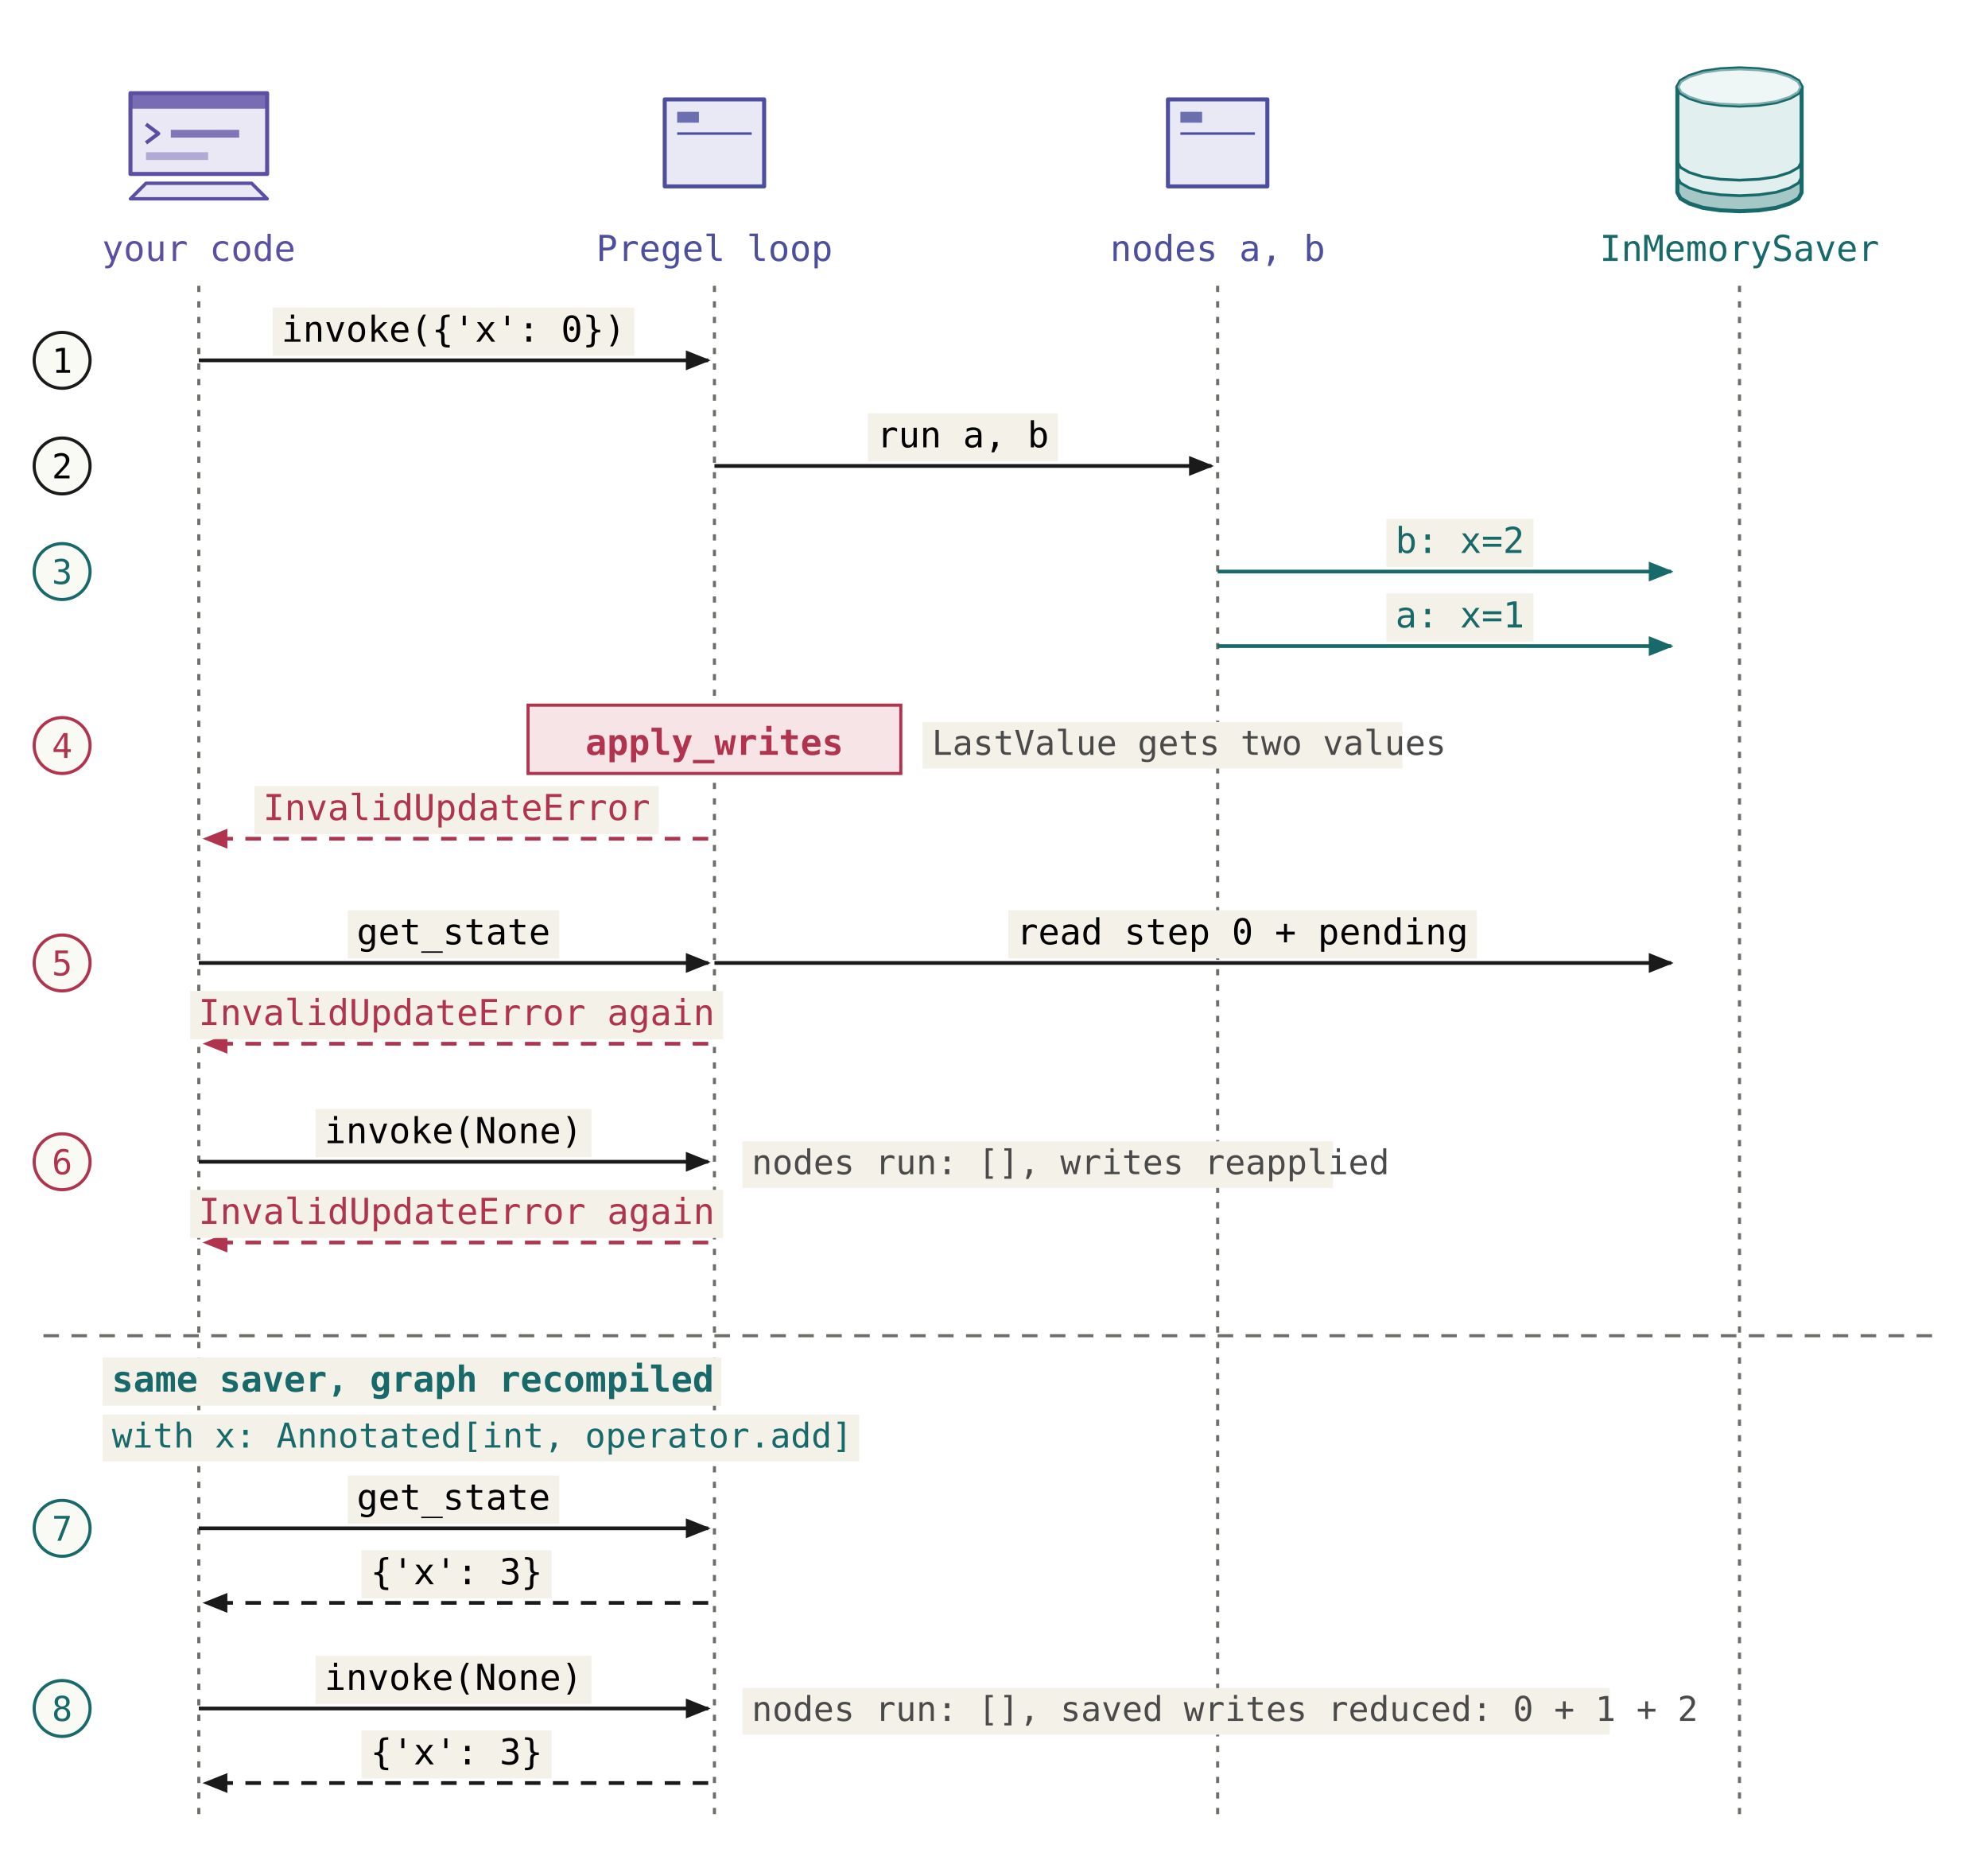
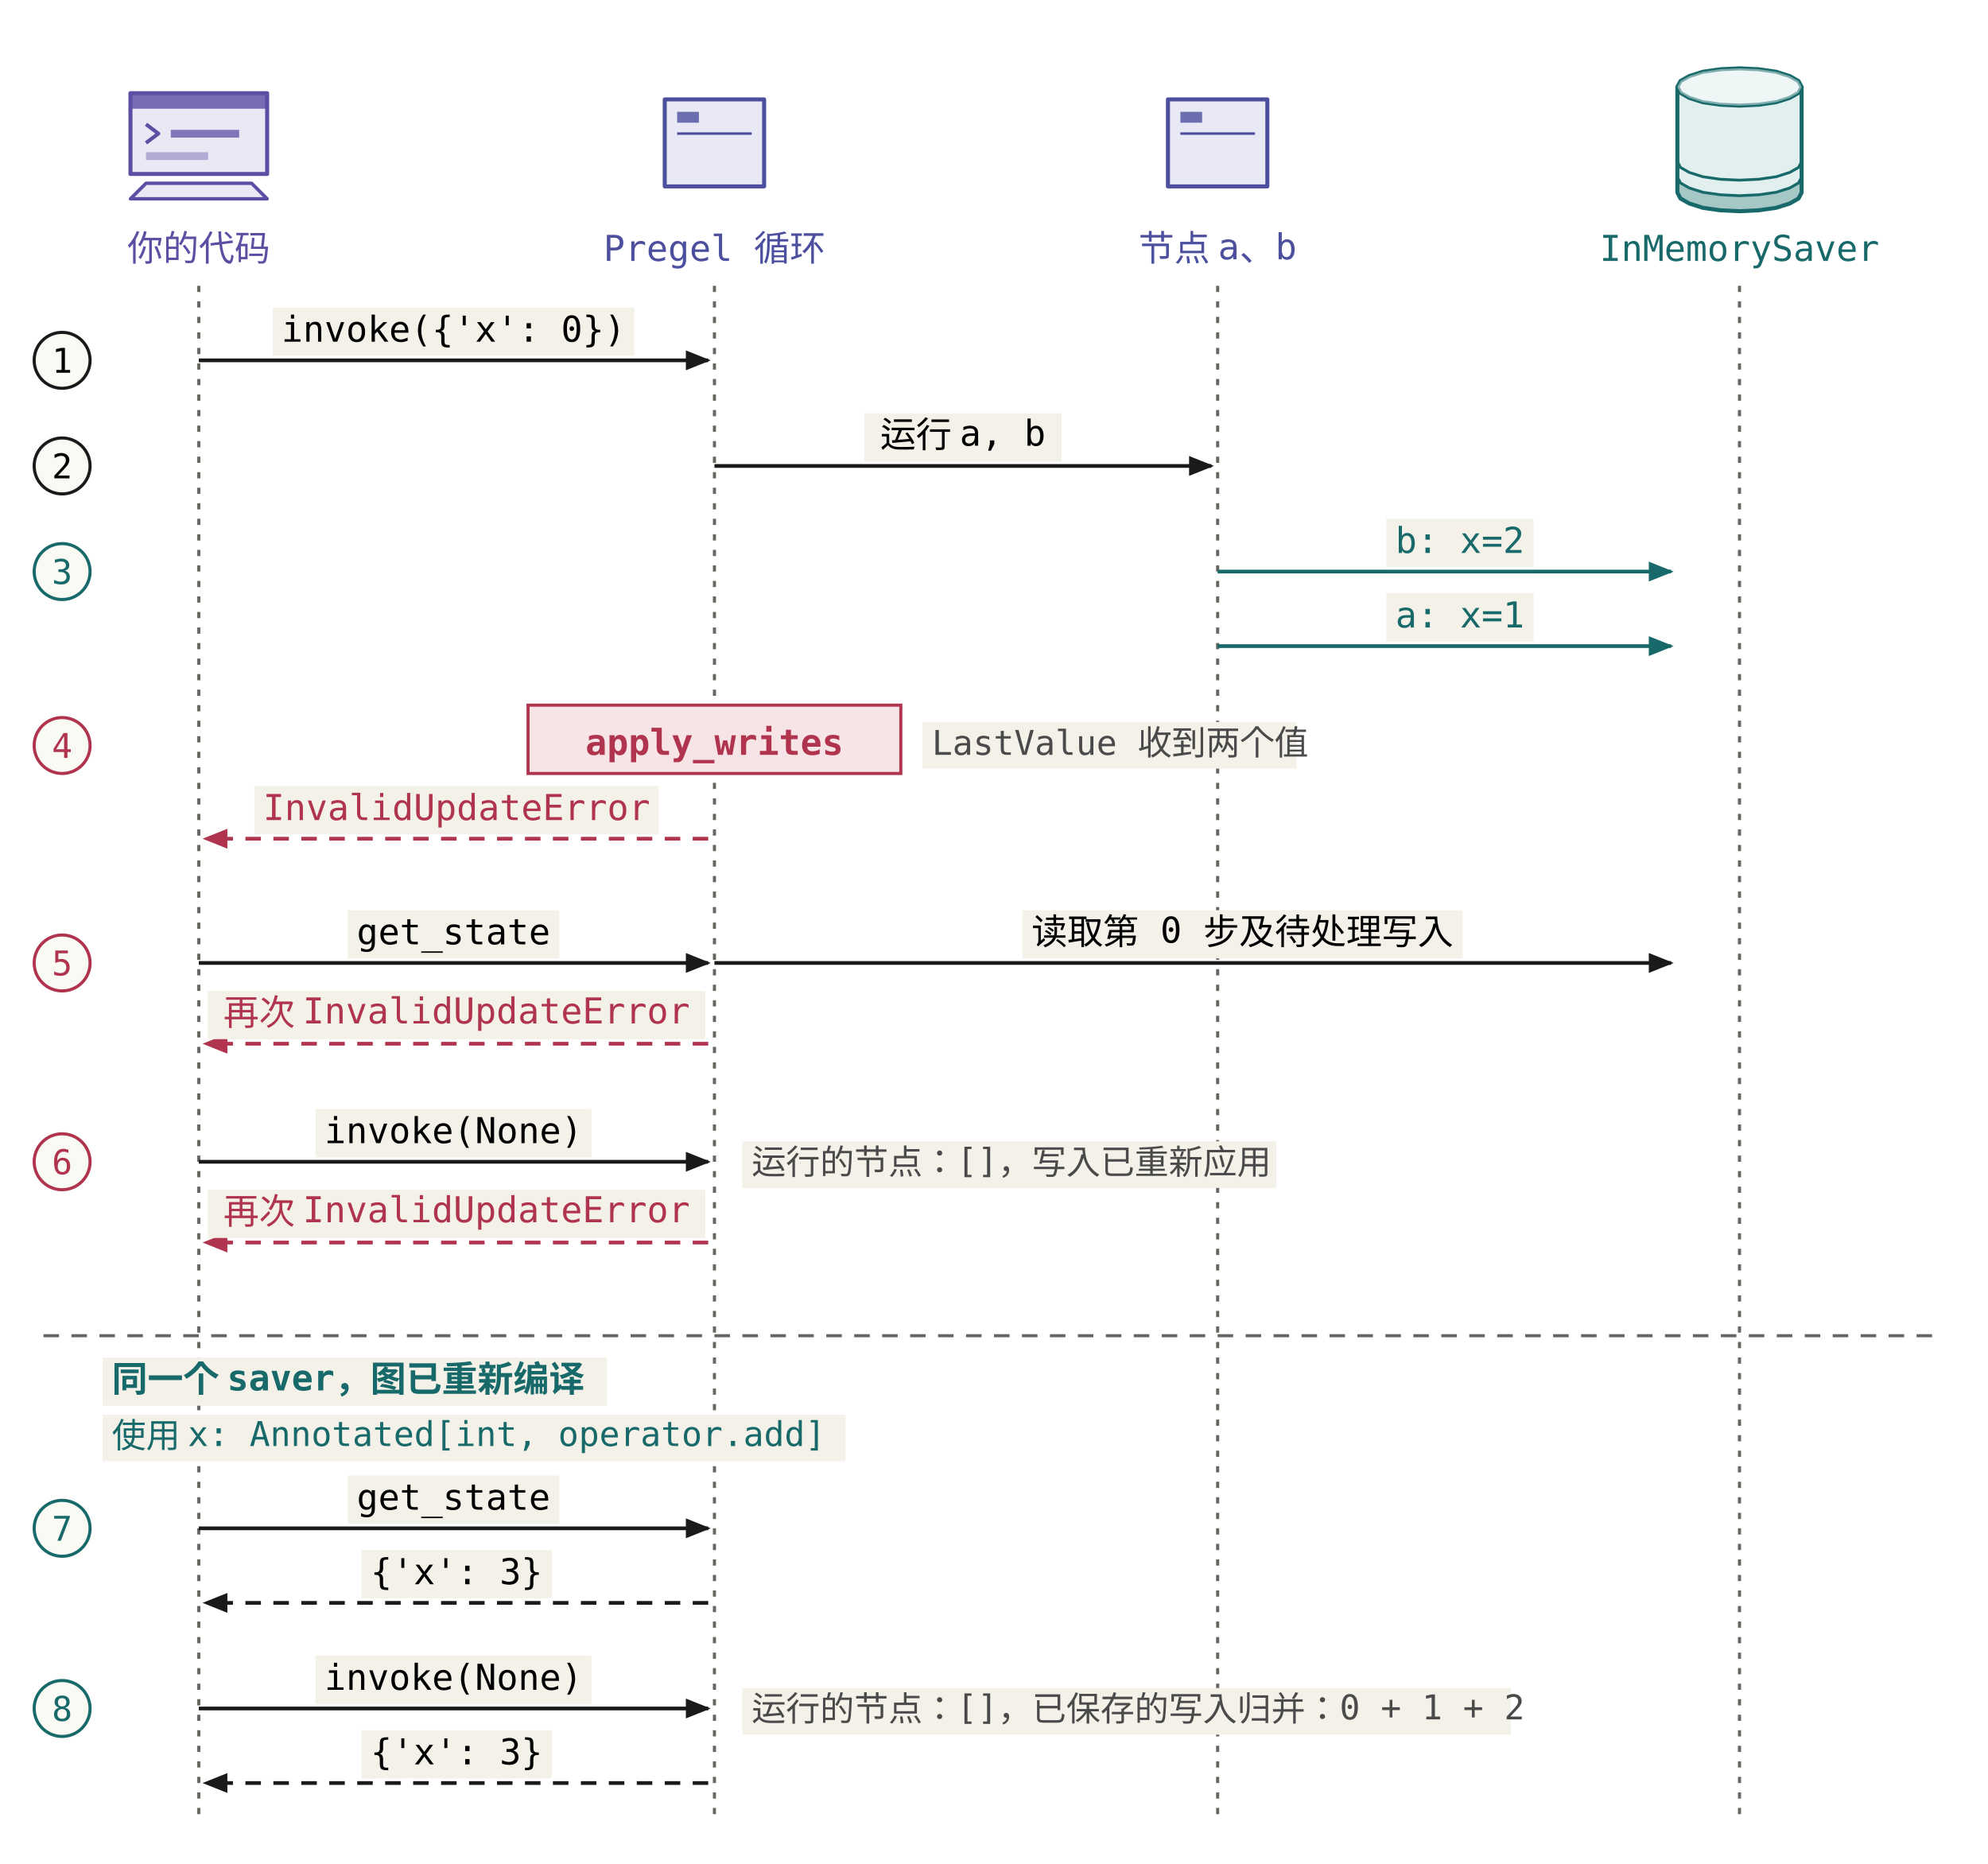
<svg xmlns="http://www.w3.org/2000/svg" viewBox="0 0 640 600" role="img" aria-labelledby="fig-2-2-title fig-2-2-desc" font-family="JetBrains Mono, ui-monospace, monospace">
  <defs>
    <marker id="fig-2-2-head-ink" viewBox="0 0 10 10" refX="9" refY="5" markerWidth="8" markerHeight="8" markerUnits="userSpaceOnUse" orient="auto-start-reverse">
      <path d="M0 1 L10 5 L0 9 z" fill="var(--m-ink, #1a1a1a)" />
    </marker>
    <marker id="fig-2-2-head-teal" viewBox="0 0 10 10" refX="9" refY="5" markerWidth="8" markerHeight="8" markerUnits="userSpaceOnUse" orient="auto-start-reverse">
      <path d="M0 1 L10 5 L0 9 z" fill="var(--m-teal-ink, #18696a)" />
    </marker>
    <marker id="fig-2-2-head-rose" viewBox="0 0 10 10" refX="9" refY="5" markerWidth="8" markerHeight="8" markerUnits="userSpaceOnUse" orient="auto-start-reverse">
      <path d="M0 1 L10 5 L0 9 z" fill="var(--m-rose-ink, #b0344d)" />
    </marker>
  </defs>
  <polygon points="42,30 86,30 86,56 42,56" fill="var(--m-panel, #f3f1e8)" />
  <polygon points="42,30 86,30 86,56 42,56" fill="var(--m-violet-fill, #ebe8f5)" stroke="var(--m-violet-ink, #5b4fa3)" stroke-width="1.3" stroke-linejoin="round" />
  <polygon points="42,30 86,30 86,35 42,35" fill="var(--m-violet-ink, #5b4fa3)" fill-opacity="0.8" />
  <path d="M47 40L51 43L47 46" fill="none" stroke="var(--m-violet-ink, #5b4fa3)" stroke-width="1.2" stroke-linejoin="round" />
  <polygon points="55,41.8 77,41.8 77,44.3 55,44.3" fill="var(--m-violet-ink, #5b4fa3)" fill-opacity="0.75" />
  <polygon points="47,49 67,49 67,51.5 47,51.5" fill="var(--m-violet-ink, #5b4fa3)" fill-opacity="0.4" />
  <polygon points="47,59 81,59 86,64 42,64" fill="var(--m-violet-fill, #ebe8f5)" stroke="var(--m-violet-ink, #5b4fa3)" stroke-width="1.1" stroke-linejoin="round" />
  <polygon points="214,32 246,32 246,60 214,60" fill="var(--m-panel, #f3f1e8)" />
  <polygon points="214,32 246,32 246,60 214,60" fill="var(--m-indigo-fill, #e9e9f6)" stroke="var(--m-indigo-ink, #4b4f9e)" stroke-width="1.3" stroke-linejoin="round" />
  <polygon points="218,36 225,36 225,39.5 218,39.5" fill="var(--m-indigo-ink, #4b4f9e)" fill-opacity="0.8" />
  <path d="M218 43L242 43" fill="none" stroke="var(--m-indigo-ink, #4b4f9e)" stroke-width="0.8" stroke-linejoin="round" />
  <polygon points="376,32 408,32 408,60 376,60" fill="var(--m-panel, #f3f1e8)" />
  <polygon points="376,32 408,32 408,60 376,60" fill="var(--m-indigo-fill, #e9e9f6)" stroke="var(--m-indigo-ink, #4b4f9e)" stroke-width="1.3" stroke-linejoin="round" />
  <polygon points="380,36 387,36 387,39.5 380,39.5" fill="var(--m-indigo-ink, #4b4f9e)" fill-opacity="0.8" />
  <path d="M380 43L404 43" fill="none" stroke="var(--m-indigo-ink, #4b4f9e)" stroke-width="0.8" stroke-linejoin="round" />
  <polygon points="540,28 540,62 541,63.9 543.8,65.5 548.2,66.9 553.8,67.7 560,68 566.2,67.7 571.8,66.9 576.2,65.5 579,63.9 580,62 580,28" fill="var(--m-panel, #f3f1e8)" />
  <polygon points="540,28 540,62 541,63.9 543.8,65.5 548.2,66.9 553.8,67.7 560,68 566.2,67.7 571.8,66.9 576.2,65.5 579,63.9 580,62 580,28" fill="var(--m-teal-fill, #e1efee)" stroke="var(--m-teal-ink, #18696a)" stroke-width="1.3" stroke-linejoin="round" />
  <polygon points="540,62 541,63.9 543.8,65.5 548.2,66.9 553.8,67.7 560,68 566.2,67.7 571.8,66.9 576.2,65.5 579,63.9 580,62 580,57 579,58.9 576.2,60.5 571.8,61.9 566.2,62.7 560,63 553.8,62.7 548.2,61.9 543.8,60.5 541,58.9 540,57" fill="var(--m-teal-ink, #18696a)" fill-opacity="0.3" />
  <path d="M540 57L541 58.9L543.8 60.5L548.2 61.9L553.8 62.7L560 63L566.2 62.7L571.8 61.9L576.2 60.5L579 58.9L580 57" fill="none" stroke="var(--m-teal-ink, #18696a)" stroke-width="0.9" stroke-linejoin="round" />
  <path d="M540 52L541 53.9L543.8 55.5L548.2 56.9L553.8 57.7L560 58L566.2 57.7L571.8 56.9L576.2 55.5L579 53.9L580 52" fill="none" stroke="var(--m-teal-ink, #18696a)" stroke-width="0.9" stroke-linejoin="round" />
  <polygon points="580,28 579,29.9 576.2,31.5 571.8,32.9 566.2,33.7 560,34 553.8,33.7 548.2,32.9 543.8,31.5 541,29.9 540,28 541,26.1 543.8,24.5 548.2,23.1 553.8,22.3 560,22 566.2,22.3 571.8,23.1 576.2,24.5 579,26.1" fill="var(--m-teal-fill, #e1efee)" stroke="var(--m-teal-ink, #18696a)" stroke-width="1.3" stroke-linejoin="round" />
  <polygon points="580,28 579,29.9 576.2,31.5 571.8,32.9 566.2,33.7 560,34 553.8,33.7 548.2,32.9 543.8,31.5 541,29.9 540,28 541,26.1 543.8,24.5 548.2,23.1 553.8,22.3 560,22 566.2,22.3 571.8,23.1 576.2,24.5 579,26.1" fill="var(--m-shine, #ffffff)" fill-opacity="0.45" />
-   <text x="64" y="84" font-size="11.5" text-anchor="middle" fill="var(--m-violet-ink, #5b4fa3)">your code</text>
-   <text x="230" y="84" font-size="11.5" text-anchor="middle" fill="var(--m-indigo-ink, #4b4f9e)">Pregel loop</text>
-   <text x="392" y="84" font-size="11.5" text-anchor="middle" fill="var(--m-indigo-ink, #4b4f9e)">nodes a, b</text>
+   <text x="64" y="84" font-size="11.5" text-anchor="middle" fill="var(--m-violet-ink, #5b4fa3)">你的代码</text>
+   <text x="230" y="84" font-size="11.5" text-anchor="middle" fill="var(--m-indigo-ink, #4b4f9e)">Pregel 循环</text>
+   <text x="392" y="84" font-size="11.5" text-anchor="middle" fill="var(--m-indigo-ink, #4b4f9e)">节点 a、b</text>
  <text x="560" y="84" font-size="11.5" text-anchor="middle" fill="var(--m-teal-ink, #18696a)">InMemorySaver</text>
-   <line x1="64" y1="92" x2="64" y2="584" stroke="var(--m-ink-mute, #6f6f6a)" stroke-width="1" stroke-dasharray="2 3" />
-   <line x1="230" y1="92" x2="230" y2="584" stroke="var(--m-ink-mute, #6f6f6a)" stroke-width="1" stroke-dasharray="2 3" />
-   <line x1="392" y1="92" x2="392" y2="584" stroke="var(--m-ink-mute, #6f6f6a)" stroke-width="1" stroke-dasharray="2 3" />
-   <line x1="560" y1="92" x2="560" y2="584" stroke="var(--m-ink-mute, #6f6f6a)" stroke-width="1" stroke-dasharray="2 3" />
+   <line x1="64" y1="92" x2="64" y2="584" stroke="var(--m-ink-mute, #666660)" stroke-width="1" stroke-dasharray="2 3" />
+   <line x1="230" y1="92" x2="230" y2="584" stroke="var(--m-ink-mute, #666660)" stroke-width="1" stroke-dasharray="2 3" />
+   <line x1="392" y1="92" x2="392" y2="584" stroke="var(--m-ink-mute, #666660)" stroke-width="1" stroke-dasharray="2 3" />
+   <line x1="560" y1="92" x2="560" y2="584" stroke="var(--m-ink-mute, #666660)" stroke-width="1" stroke-dasharray="2 3" />
  <g data-beat="1">
    <animate attributeName="opacity" values="0;0;1" keyTimes="0;0;1" calcMode="spline" keySplines="0 0 1 1;0.23 1 0.32 1" dur="0.45s" begin="indefinite" fill="freeze" />
    <animateTransform attributeName="transform" type="translate" values="0 4;0 4;0 0" keyTimes="0;0;1" calcMode="spline" keySplines="0 0 1 1;0.23 1 0.32 1" dur="0.45s" begin="indefinite" fill="freeze" />
    <circle cx="20" cy="116" r="9" fill="var(--m-paper, #fafaf5)" stroke="var(--m-ink, #1a1a1a)" stroke-width="1" />
    <text x="20" y="120" font-size="11" text-anchor="middle">1</text>
    <line x1="64" y1="116" x2="228" y2="116" stroke="var(--m-ink, #1a1a1a)" stroke-width="1.2" marker-end="url(#fig-2-2-head-ink)" />
    <circle class="m-packet" r="3.5" fill="var(--m-ink, #1a1a1a)" opacity="0">
      <animateMotion path="M64 116 L228 116" keyPoints="0;0;1;1" keyTimes="0;0;0.688;1" calcMode="linear" dur="0.8s" begin="indefinite" fill="freeze" />
      <animate attributeName="opacity" values="0;0;1;1;0" keyTimes="0;0;0.1;0.688;1" dur="0.8s" begin="indefinite" fill="freeze" />
    </circle>
    <rect class="m-knock" x="87.8" y="99.03" width="116.4" height="15.5" fill="var(--m-panel, #f3f1e8)" />
    <text x="146" y="110" font-size="11.5" text-anchor="middle">invoke({'x': 0})</text>
  </g>
  <g data-beat="2">
    <animate attributeName="opacity" values="0;0;1" keyTimes="0;0.571;1" calcMode="spline" keySplines="0 0 1 1;0.23 1 0.32 1" dur="1.05s" begin="indefinite" fill="freeze" />
    <animateTransform attributeName="transform" type="translate" values="0 4;0 4;0 0" keyTimes="0;0.571;1" calcMode="spline" keySplines="0 0 1 1;0.23 1 0.32 1" dur="1.05s" begin="indefinite" fill="freeze" />
    <circle cx="20" cy="150" r="9" fill="var(--m-paper, #fafaf5)" stroke="var(--m-ink, #1a1a1a)" stroke-width="1" />
    <text x="20" y="154" font-size="11" text-anchor="middle">2</text>
    <line x1="230" y1="150" x2="390" y2="150" stroke="var(--m-ink, #1a1a1a)" stroke-width="1.2" marker-end="url(#fig-2-2-head-ink)" />
    <circle class="m-packet" r="3.5" fill="var(--m-ink, #1a1a1a)" opacity="0">
      <animateMotion path="M230 150 L390 150" keyPoints="0;0;1;1" keyTimes="0;0.429;0.821;1" calcMode="linear" dur="1.4s" begin="indefinite" fill="freeze" />
      <animate attributeName="opacity" values="0;0;1;1;0" keyTimes="0;0.429;0.486;0.821;1" dur="1.4s" begin="indefinite" fill="freeze" />
    </circle>
-     <rect class="m-knock" x="279.4" y="133.03" width="61.2" height="15.5" fill="var(--m-panel, #f3f1e8)" />
-     <text x="310" y="144" font-size="11.5" text-anchor="middle">run a, b</text>
+     <rect class="m-knock" x="278.25" y="133.03" width="63.5" height="15.5" fill="var(--m-panel, #f3f1e8)" />
+     <text x="310" y="144" font-size="11.5" text-anchor="middle">运行 a, b</text>
  </g>
  <g data-beat="3">
    <animate attributeName="opacity" values="0;0;1" keyTimes="0;0.727;1" calcMode="spline" keySplines="0 0 1 1;0.23 1 0.32 1" dur="1.65s" begin="indefinite" fill="freeze" />
    <animateTransform attributeName="transform" type="translate" values="0 4;0 4;0 0" keyTimes="0;0.727;1" calcMode="spline" keySplines="0 0 1 1;0.23 1 0.32 1" dur="1.65s" begin="indefinite" fill="freeze" />
    <circle cx="20" cy="184" r="9" fill="var(--m-paper, #fafaf5)" stroke="var(--m-teal-ink, #18696a)" stroke-width="1" />
    <text x="20" y="188" font-size="11" text-anchor="middle" fill="var(--m-teal-ink, #18696a)">3</text>
    <line x1="392" y1="184" x2="538" y2="184" stroke="var(--m-teal-ink, #18696a)" stroke-width="1.2" marker-end="url(#fig-2-2-head-teal)" />
    <circle class="m-packet" r="3.5" fill="var(--m-teal-ink, #18696a)" opacity="0">
      <animateMotion path="M392 184 L538 184" keyPoints="0;0;1;1" keyTimes="0;0.6;0.875;1" calcMode="linear" dur="2s" begin="indefinite" fill="freeze" />
      <animate attributeName="opacity" values="0;0;1;1;0" keyTimes="0;0.6;0.64;0.875;1" dur="2s" begin="indefinite" fill="freeze" />
    </circle>
    <rect class="m-knock" x="446.3" y="167.03" width="47.4" height="15.5" fill="var(--m-panel, #f3f1e8)" />
    <text x="470" y="178" font-size="11.5" text-anchor="middle" fill="var(--m-teal-ink, #18696a)">b: x=2</text>
    <line x1="392" y1="208" x2="538" y2="208" stroke="var(--m-teal-ink, #18696a)" stroke-width="1.2" marker-end="url(#fig-2-2-head-teal)" />
    <circle class="m-packet" r="3.5" fill="var(--m-teal-ink, #18696a)" opacity="0">
      <animateMotion path="M392 208 L538 208" keyPoints="0;0;1;1" keyTimes="0;0.6;0.875;1" calcMode="linear" dur="2s" begin="indefinite" fill="freeze" />
      <animate attributeName="opacity" values="0;0;1;1;0" keyTimes="0;0.6;0.64;0.875;1" dur="2s" begin="indefinite" fill="freeze" />
    </circle>
    <rect class="m-knock" x="446.3" y="191.03" width="47.4" height="15.5" fill="var(--m-panel, #f3f1e8)" />
    <text x="470" y="202" font-size="11.5" text-anchor="middle" fill="var(--m-teal-ink, #18696a)">a: x=1</text>
  </g>
  <g data-beat="4">
    <animate attributeName="opacity" values="0;0;1" keyTimes="0;0.8;1" calcMode="spline" keySplines="0 0 1 1;0.23 1 0.32 1" dur="2.25s" begin="indefinite" fill="freeze" />
    <animateTransform attributeName="transform" type="translate" values="0 4;0 4;0 0" keyTimes="0;0.8;1" calcMode="spline" keySplines="0 0 1 1;0.23 1 0.32 1" dur="2.25s" begin="indefinite" fill="freeze" />
    <circle cx="20" cy="240" r="9" fill="var(--m-paper, #fafaf5)" stroke="var(--m-rose-ink, #b0344d)" stroke-width="1" />
    <text x="20" y="244" font-size="11" text-anchor="middle" fill="var(--m-rose-ink, #b0344d)">4</text>
    <rect x="170" y="227" width="120" height="22" fill="var(--m-rose-fill, #f7e4e7)" stroke="var(--m-rose-ink, #b0344d)" />
    <text x="230" y="243" font-size="11.5" text-anchor="middle" font-weight="700" fill="var(--m-rose-ink, #b0344d)">apply_writes</text>
-     <rect class="m-knock" x="297" y="232.42" width="154.5" height="15" fill="var(--m-panel, #f3f1e8)" />
-     <text x="300" y="243" font-size="11" class="m-serif" fill="var(--m-ink-soft, #4a4a4a)">LastValue gets two values</text>
+     <rect class="m-knock" x="297" y="232.42" width="120.4" height="15" fill="var(--m-panel, #f3f1e8)" />
+     <text x="300" y="243" font-size="11" class="m-serif" fill="var(--m-ink-soft, #4a4a4a)">LastValue 收到两个值</text>
    <line x1="228" y1="270" x2="66" y2="270" stroke="var(--m-rose-ink, #b0344d)" stroke-width="1.2" stroke-dasharray="5 4" marker-end="url(#fig-2-2-head-rose)" />
    <circle class="m-packet" r="3.5" fill="var(--m-rose-ink, #b0344d)" opacity="0">
      <animateMotion path="M228 270 L66 270" keyPoints="0;0;1;1" keyTimes="0;0.692;0.904;1" calcMode="linear" dur="2.6s" begin="indefinite" fill="freeze" />
      <animate attributeName="opacity" values="0;0;1;1;0" keyTimes="0;0.692;0.723;0.904;1" dur="2.6s" begin="indefinite" fill="freeze" />
    </circle>
    <rect class="m-knock" x="81.9" y="253.03" width="130.2" height="15.5" fill="var(--m-panel, #f3f1e8)" />
    <text x="147" y="264" font-size="11.5" text-anchor="middle" fill="var(--m-rose-ink, #b0344d)">InvalidUpdateError</text>
  </g>
  <g data-beat="5">
    <animate attributeName="opacity" values="0;0;1" keyTimes="0;0.842;1" calcMode="spline" keySplines="0 0 1 1;0.23 1 0.32 1" dur="2.85s" begin="indefinite" fill="freeze" />
    <animateTransform attributeName="transform" type="translate" values="0 4;0 4;0 0" keyTimes="0;0.842;1" calcMode="spline" keySplines="0 0 1 1;0.23 1 0.32 1" dur="2.85s" begin="indefinite" fill="freeze" />
    <circle cx="20" cy="310" r="9" fill="var(--m-paper, #fafaf5)" stroke="var(--m-rose-ink, #b0344d)" stroke-width="1" />
    <text x="20" y="314" font-size="11" text-anchor="middle" fill="var(--m-rose-ink, #b0344d)">5</text>
    <line x1="64" y1="310" x2="228" y2="310" stroke="var(--m-ink, #1a1a1a)" stroke-width="1.2" marker-end="url(#fig-2-2-head-ink)" />
    <circle class="m-packet" r="3.5" fill="var(--m-ink, #1a1a1a)" opacity="0">
      <animateMotion path="M64 310 L228 310" keyPoints="0;0;1;1" keyTimes="0;0.75;0.922;1" calcMode="linear" dur="3.2s" begin="indefinite" fill="freeze" />
      <animate attributeName="opacity" values="0;0;1;1;0" keyTimes="0;0.75;0.775;0.922;1" dur="3.2s" begin="indefinite" fill="freeze" />
    </circle>
    <rect class="m-knock" x="111.95" y="293.03" width="68.1" height="15.5" fill="var(--m-panel, #f3f1e8)" />
    <text x="146" y="304" font-size="11.5" text-anchor="middle">get_state</text>
    <line x1="230" y1="310" x2="538" y2="310" stroke="var(--m-ink, #1a1a1a)" stroke-width="1.2" marker-end="url(#fig-2-2-head-ink)" />
    <circle class="m-packet" r="3.5" fill="var(--m-ink, #1a1a1a)" opacity="0">
      <animateMotion path="M230 310 L538 310" keyPoints="0;0;1;1" keyTimes="0;0.75;0.922;1" calcMode="linear" dur="3.2s" begin="indefinite" fill="freeze" />
      <animate attributeName="opacity" values="0;0;1;1;0" keyTimes="0;0.75;0.775;0.922;1" dur="3.2s" begin="indefinite" fill="freeze" />
    </circle>
-     <rect class="m-knock" x="324.55" y="293.03" width="150.9" height="15.5" fill="var(--m-panel, #f3f1e8)" />
-     <text x="400" y="304" font-size="11.5" text-anchor="middle">read step 0 + pending</text>
+     <rect class="m-knock" x="329.15" y="293.03" width="141.7" height="15.5" fill="var(--m-panel, #f3f1e8)" />
+     <text x="400" y="304" font-size="11.5" text-anchor="middle">读取第 0 步及待处理写入</text>
    <line x1="228" y1="336" x2="66" y2="336" stroke="var(--m-rose-ink, #b0344d)" stroke-width="1.2" stroke-dasharray="5 4" marker-end="url(#fig-2-2-head-rose)" />
    <circle class="m-packet" r="3.5" fill="var(--m-rose-ink, #b0344d)" opacity="0">
      <animateMotion path="M228 336 L66 336" keyPoints="0;0;1;1" keyTimes="0;0.75;0.922;1" calcMode="linear" dur="3.2s" begin="indefinite" fill="freeze" />
      <animate attributeName="opacity" values="0;0;1;1;0" keyTimes="0;0.75;0.775;0.922;1" dur="3.2s" begin="indefinite" fill="freeze" />
    </circle>
-     <rect class="m-knock" x="61.2" y="319.03" width="171.6" height="15.5" fill="var(--m-panel, #f3f1e8)" />
-     <text x="147" y="330" font-size="11.5" text-anchor="middle" fill="var(--m-rose-ink, #b0344d)">InvalidUpdateError again</text>
+     <rect class="m-knock" x="66.95" y="319.03" width="160.1" height="15.5" fill="var(--m-panel, #f3f1e8)" />
+     <text x="147" y="330" font-size="11.5" text-anchor="middle" fill="var(--m-rose-ink, #b0344d)">再次 InvalidUpdateError</text>
  </g>
  <g data-beat="6">
    <animate attributeName="opacity" values="0;0;1" keyTimes="0;0.87;1" calcMode="spline" keySplines="0 0 1 1;0.23 1 0.32 1" dur="3.45s" begin="indefinite" fill="freeze" />
    <animateTransform attributeName="transform" type="translate" values="0 4;0 4;0 0" keyTimes="0;0.87;1" calcMode="spline" keySplines="0 0 1 1;0.23 1 0.32 1" dur="3.45s" begin="indefinite" fill="freeze" />
    <circle cx="20" cy="374" r="9" fill="var(--m-paper, #fafaf5)" stroke="var(--m-rose-ink, #b0344d)" stroke-width="1" />
    <text x="20" y="378" font-size="11" text-anchor="middle" fill="var(--m-rose-ink, #b0344d)">6</text>
    <line x1="64" y1="374" x2="228" y2="374" stroke="var(--m-ink, #1a1a1a)" stroke-width="1.2" marker-end="url(#fig-2-2-head-ink)" />
    <circle class="m-packet" r="3.5" fill="var(--m-ink, #1a1a1a)" opacity="0">
      <animateMotion path="M64 374 L228 374" keyPoints="0;0;1;1" keyTimes="0;0.789;0.934;1" calcMode="linear" dur="3.8s" begin="indefinite" fill="freeze" />
      <animate attributeName="opacity" values="0;0;1;1;0" keyTimes="0;0.789;0.811;0.934;1" dur="3.8s" begin="indefinite" fill="freeze" />
    </circle>
    <rect class="m-knock" x="101.6" y="357.03" width="88.8" height="15.5" fill="var(--m-panel, #f3f1e8)" />
    <text x="146" y="368" font-size="11.5" text-anchor="middle">invoke(None)</text>
-     <rect class="m-knock" x="239" y="367.42" width="190.14" height="15" fill="var(--m-panel, #f3f1e8)" />
-     <text x="242" y="378" font-size="11" class="m-serif" fill="var(--m-ink-soft, #4a4a4a)">nodes run: [], writes reapplied</text>
+     <rect class="m-knock" x="239" y="367.42" width="171.88" height="15" fill="var(--m-panel, #f3f1e8)" />
+     <text x="242" y="378" font-size="11" class="m-serif" fill="var(--m-ink-soft, #4a4a4a)">运行的节点：[]，写入已重新应用</text>
    <line x1="228" y1="400" x2="66" y2="400" stroke="var(--m-rose-ink, #b0344d)" stroke-width="1.2" stroke-dasharray="5 4" marker-end="url(#fig-2-2-head-rose)" />
    <circle class="m-packet" r="3.5" fill="var(--m-rose-ink, #b0344d)" opacity="0">
      <animateMotion path="M228 400 L66 400" keyPoints="0;0;1;1" keyTimes="0;0.789;0.934;1" calcMode="linear" dur="3.8s" begin="indefinite" fill="freeze" />
      <animate attributeName="opacity" values="0;0;1;1;0" keyTimes="0;0.789;0.811;0.934;1" dur="3.8s" begin="indefinite" fill="freeze" />
    </circle>
-     <rect class="m-knock" x="61.2" y="383.03" width="171.6" height="15.5" fill="var(--m-panel, #f3f1e8)" />
-     <text x="147" y="394" font-size="11.5" text-anchor="middle" fill="var(--m-rose-ink, #b0344d)">InvalidUpdateError again</text>
+     <rect class="m-knock" x="66.95" y="383.03" width="160.1" height="15.5" fill="var(--m-panel, #f3f1e8)" />
+     <text x="147" y="394" font-size="11.5" text-anchor="middle" fill="var(--m-rose-ink, #b0344d)">再次 InvalidUpdateError</text>
  </g>
  <g data-beat="7">
    <animate attributeName="opacity" values="0;0;1" keyTimes="0;0.889;1" calcMode="spline" keySplines="0 0 1 1;0.23 1 0.32 1" dur="4.05s" begin="indefinite" fill="freeze" />
    <animateTransform attributeName="transform" type="translate" values="0 4;0 4;0 0" keyTimes="0;0.889;1" calcMode="spline" keySplines="0 0 1 1;0.23 1 0.32 1" dur="4.05s" begin="indefinite" fill="freeze" />
-     <line x1="14" y1="430" x2="626" y2="430" stroke="var(--m-ink-mute, #6f6f6a)" stroke-width="1" stroke-dasharray="5 4" />
-     <rect class="m-knock" x="33" y="437.03" width="199.2" height="15.5" fill="var(--m-panel, #f3f1e8)" />
-     <text x="36" y="448" font-size="11.5" font-weight="700" fill="var(--m-teal-ink, #18696a)">same saver, graph recompiled</text>
-     <rect class="m-knock" x="33" y="455.42" width="243.6" height="15" fill="var(--m-panel, #f3f1e8)" />
-     <text x="36" y="466" font-size="11" fill="var(--m-teal-ink, #18696a)">with x: Annotated[int, operator.add]</text>
+     <line x1="14" y1="430" x2="626" y2="430" stroke="var(--m-ink-mute, #666660)" stroke-width="1" stroke-dasharray="5 4" />
+     <rect class="m-knock" x="33" y="437.03" width="162.4" height="15.5" fill="var(--m-panel, #f3f1e8)" />
+     <text x="36" y="448" font-size="11.5" font-weight="700" fill="var(--m-teal-ink, #18696a)">同一个 saver，图已重新编译</text>
+     <rect class="m-knock" x="33" y="455.42" width="239.2" height="15" fill="var(--m-panel, #f3f1e8)" />
+     <text x="36" y="466" font-size="11" fill="var(--m-teal-ink, #18696a)">使用 x: Annotated[int, operator.add]</text>
    <circle cx="20" cy="492" r="9" fill="var(--m-paper, #fafaf5)" stroke="var(--m-teal-ink, #18696a)" stroke-width="1" />
    <text x="20" y="496" font-size="11" text-anchor="middle" fill="var(--m-teal-ink, #18696a)">7</text>
    <line x1="64" y1="492" x2="228" y2="492" stroke="var(--m-ink, #1a1a1a)" stroke-width="1.2" marker-end="url(#fig-2-2-head-ink)" />
    <circle class="m-packet" r="3.5" fill="var(--m-ink, #1a1a1a)" opacity="0">
      <animateMotion path="M64 492 L228 492" keyPoints="0;0;1;1" keyTimes="0;0.818;0.943;1" calcMode="linear" dur="4.4s" begin="indefinite" fill="freeze" />
      <animate attributeName="opacity" values="0;0;1;1;0" keyTimes="0;0.818;0.836;0.943;1" dur="4.4s" begin="indefinite" fill="freeze" />
    </circle>
    <rect class="m-knock" x="111.95" y="475.03" width="68.1" height="15.5" fill="var(--m-panel, #f3f1e8)" />
    <text x="146" y="486" font-size="11.5" text-anchor="middle">get_state</text>
    <line x1="228" y1="516" x2="66" y2="516" stroke="var(--m-ink, #1a1a1a)" stroke-width="1.2" stroke-dasharray="5 4" marker-end="url(#fig-2-2-head-ink)" />
    <circle class="m-packet" r="3.5" fill="var(--m-ink, #1a1a1a)" opacity="0">
      <animateMotion path="M228 516 L66 516" keyPoints="0;0;1;1" keyTimes="0;0.818;0.943;1" calcMode="linear" dur="4.4s" begin="indefinite" fill="freeze" />
      <animate attributeName="opacity" values="0;0;1;1;0" keyTimes="0;0.818;0.836;0.943;1" dur="4.4s" begin="indefinite" fill="freeze" />
    </circle>
    <rect class="m-knock" x="116.4" y="499.03" width="61.2" height="15.5" fill="var(--m-panel, #f3f1e8)" />
    <text x="147" y="510" font-size="11.5" text-anchor="middle">{'x': 3}</text>
  </g>
  <g data-beat="8">
    <animate attributeName="opacity" values="0;0;1" keyTimes="0;0.903;1" calcMode="spline" keySplines="0 0 1 1;0.23 1 0.32 1" dur="4.65s" begin="indefinite" fill="freeze" />
    <animateTransform attributeName="transform" type="translate" values="0 4;0 4;0 0" keyTimes="0;0.903;1" calcMode="spline" keySplines="0 0 1 1;0.23 1 0.32 1" dur="4.65s" begin="indefinite" fill="freeze" />
    <circle cx="20" cy="550" r="9" fill="var(--m-paper, #fafaf5)" stroke="var(--m-teal-ink, #18696a)" stroke-width="1" />
    <text x="20" y="554" font-size="11" text-anchor="middle" fill="var(--m-teal-ink, #18696a)">8</text>
    <line x1="64" y1="550" x2="228" y2="550" stroke="var(--m-ink, #1a1a1a)" stroke-width="1.2" marker-end="url(#fig-2-2-head-ink)" />
    <circle class="m-packet" r="3.5" fill="var(--m-ink, #1a1a1a)" opacity="0">
      <animateMotion path="M64 550 L228 550" keyPoints="0;0;1;1" keyTimes="0;0.84;0.95;1" calcMode="linear" dur="5s" begin="indefinite" fill="freeze" />
      <animate attributeName="opacity" values="0;0;1;1;0" keyTimes="0;0.84;0.856;0.95;1" dur="5s" begin="indefinite" fill="freeze" />
    </circle>
    <rect class="m-knock" x="101.6" y="533.03" width="88.8" height="15.5" fill="var(--m-panel, #f3f1e8)" />
    <text x="146" y="544" font-size="11.5" text-anchor="middle">invoke(None)</text>
-     <rect class="m-knock" x="239" y="543.42" width="279.24" height="15" fill="var(--m-panel, #f3f1e8)" />
-     <text x="242" y="554" font-size="11" class="m-serif" fill="var(--m-ink-soft, #4a4a4a)">nodes run: [], saved writes reduced: 0 + 1 + 2</text>
+     <rect class="m-knock" x="239" y="543.42" width="247.34" height="15" fill="var(--m-panel, #f3f1e8)" />
+     <text x="242" y="554" font-size="11" class="m-serif" fill="var(--m-ink-soft, #4a4a4a)">运行的节点：[]，已保存的写入归并：0 + 1 + 2</text>
    <line x1="228" y1="574" x2="66" y2="574" stroke="var(--m-ink, #1a1a1a)" stroke-width="1.2" stroke-dasharray="5 4" marker-end="url(#fig-2-2-head-ink)" />
    <circle class="m-packet" r="3.5" fill="var(--m-ink, #1a1a1a)" opacity="0">
      <animateMotion path="M228 574 L66 574" keyPoints="0;0;1;1" keyTimes="0;0.84;0.95;1" calcMode="linear" dur="5s" begin="indefinite" fill="freeze" />
      <animate attributeName="opacity" values="0;0;1;1;0" keyTimes="0;0.84;0.856;0.95;1" dur="5s" begin="indefinite" fill="freeze" />
    </circle>
    <rect class="m-knock" x="116.4" y="557.03" width="61.2" height="15.5" fill="var(--m-panel, #f3f1e8)" />
    <text x="147" y="568" font-size="11.5" text-anchor="middle">{'x': 3}</text>
  </g>
</svg>
